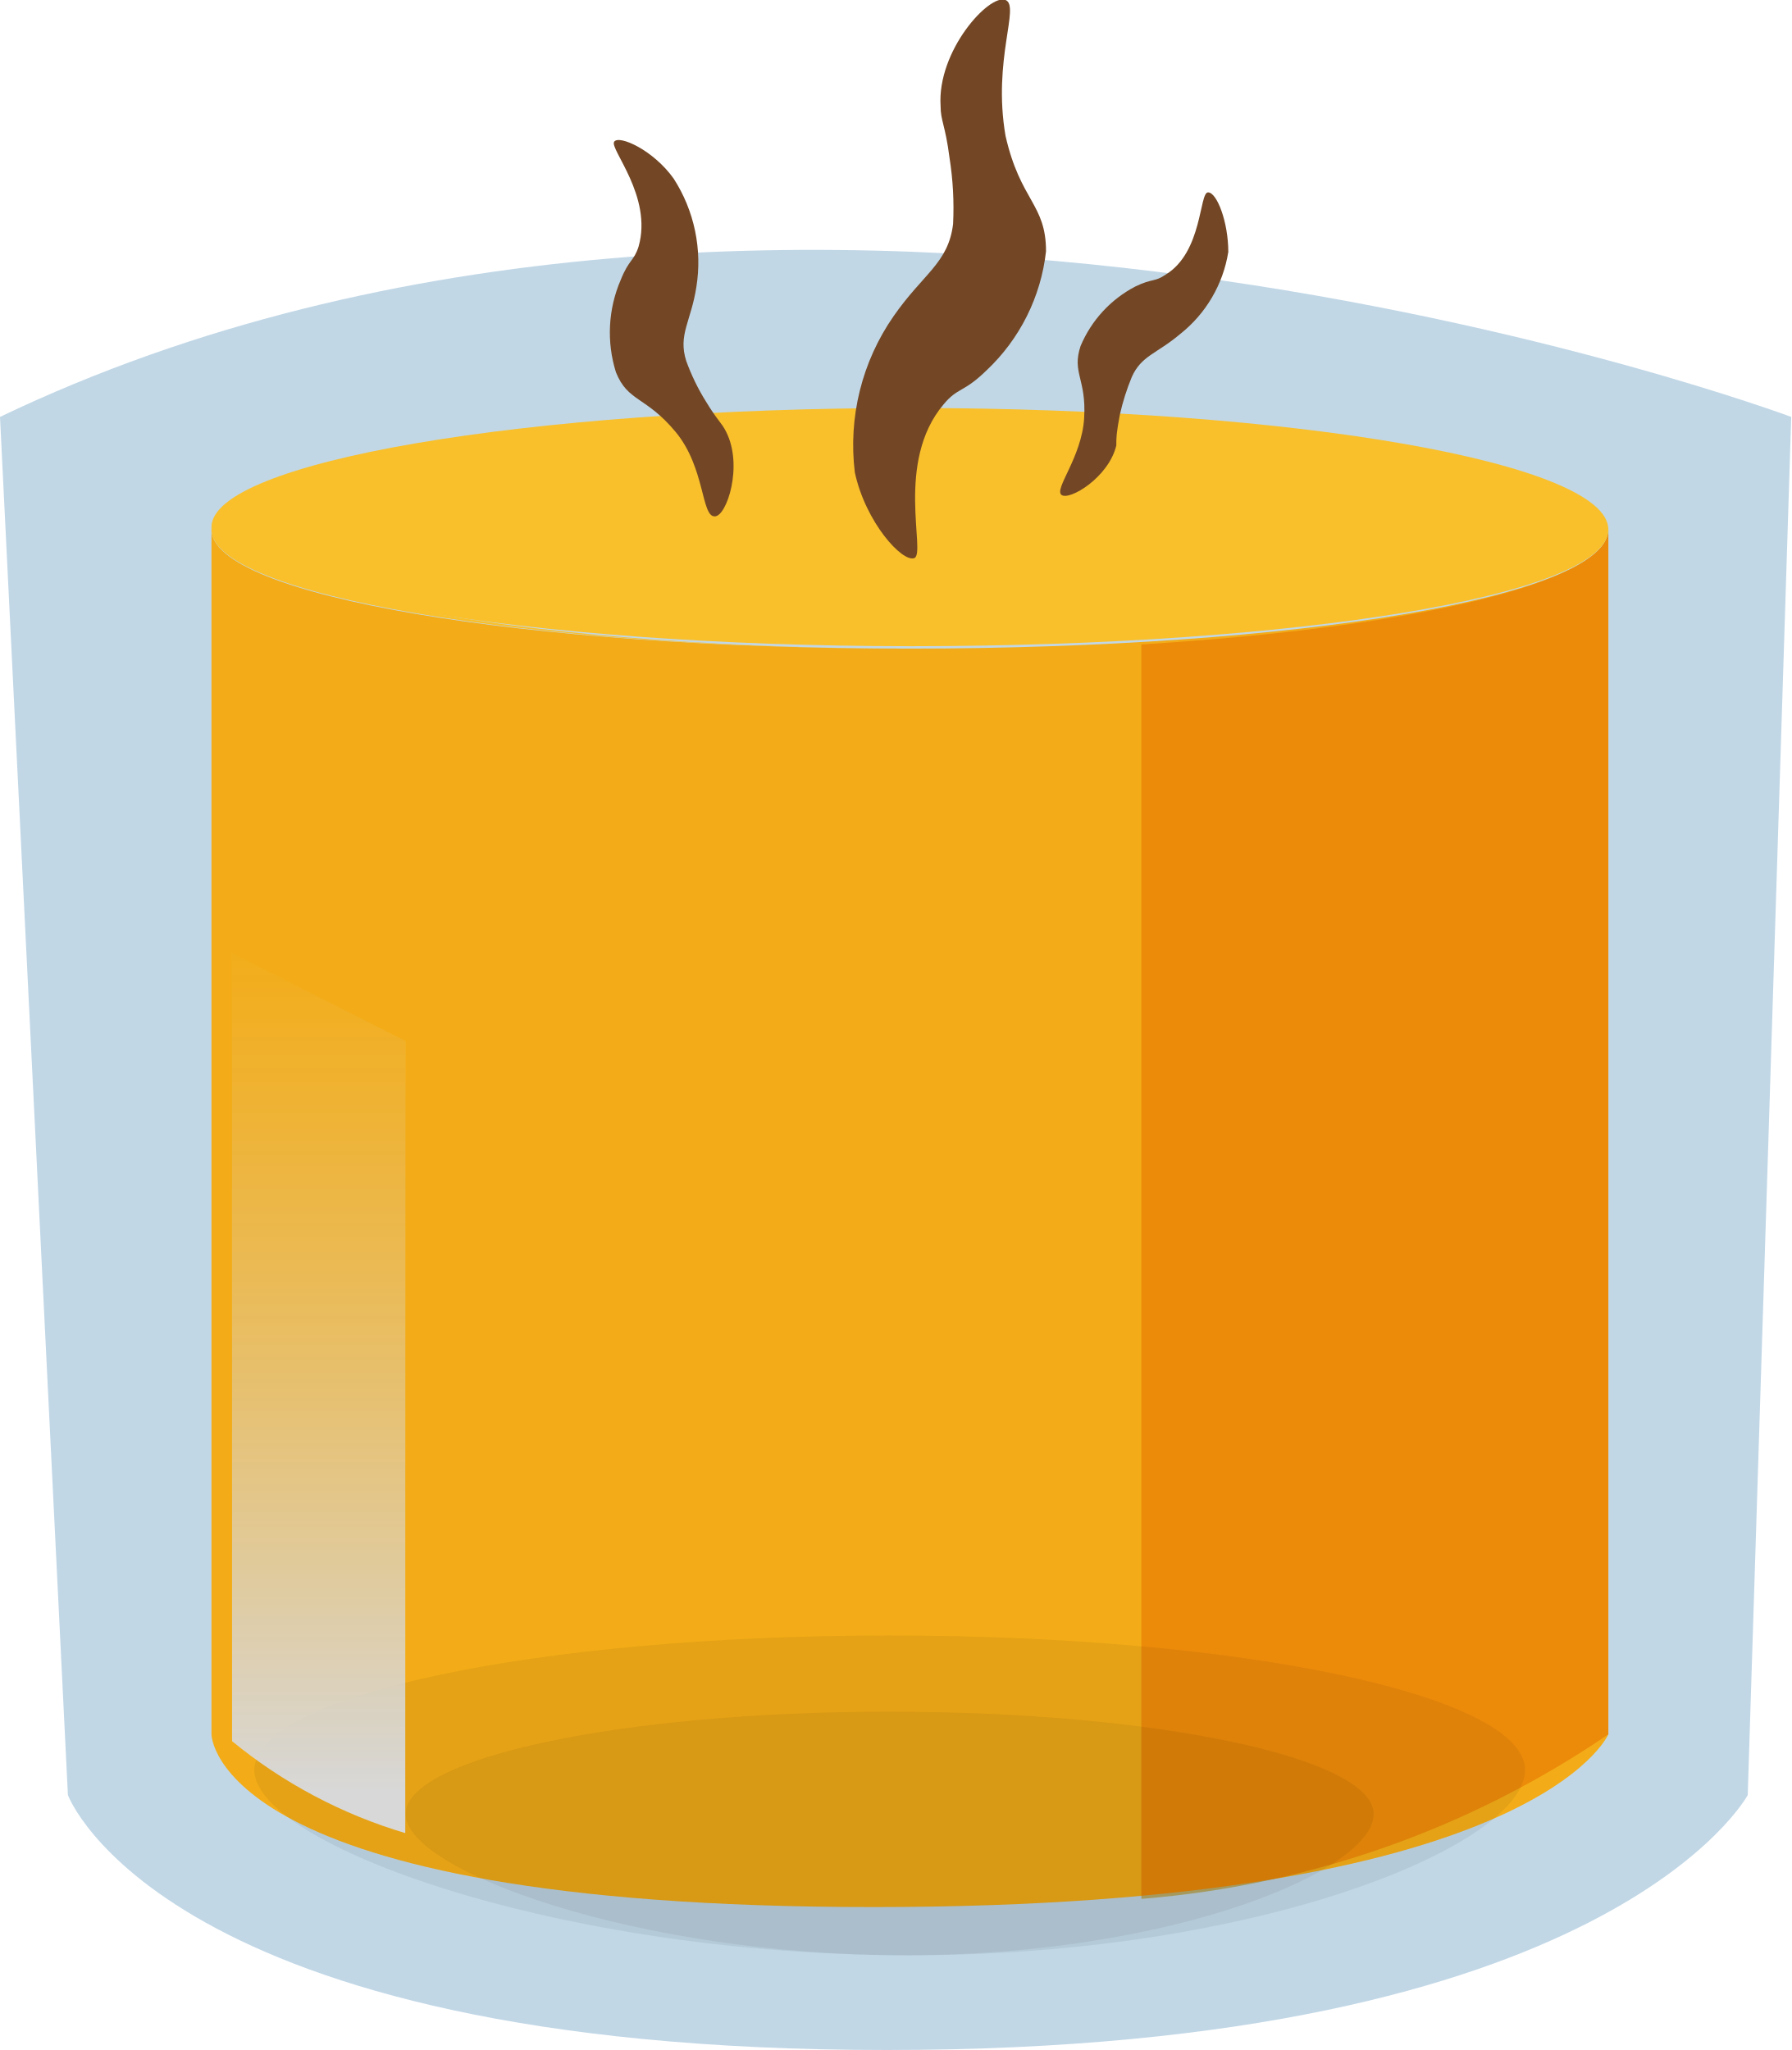
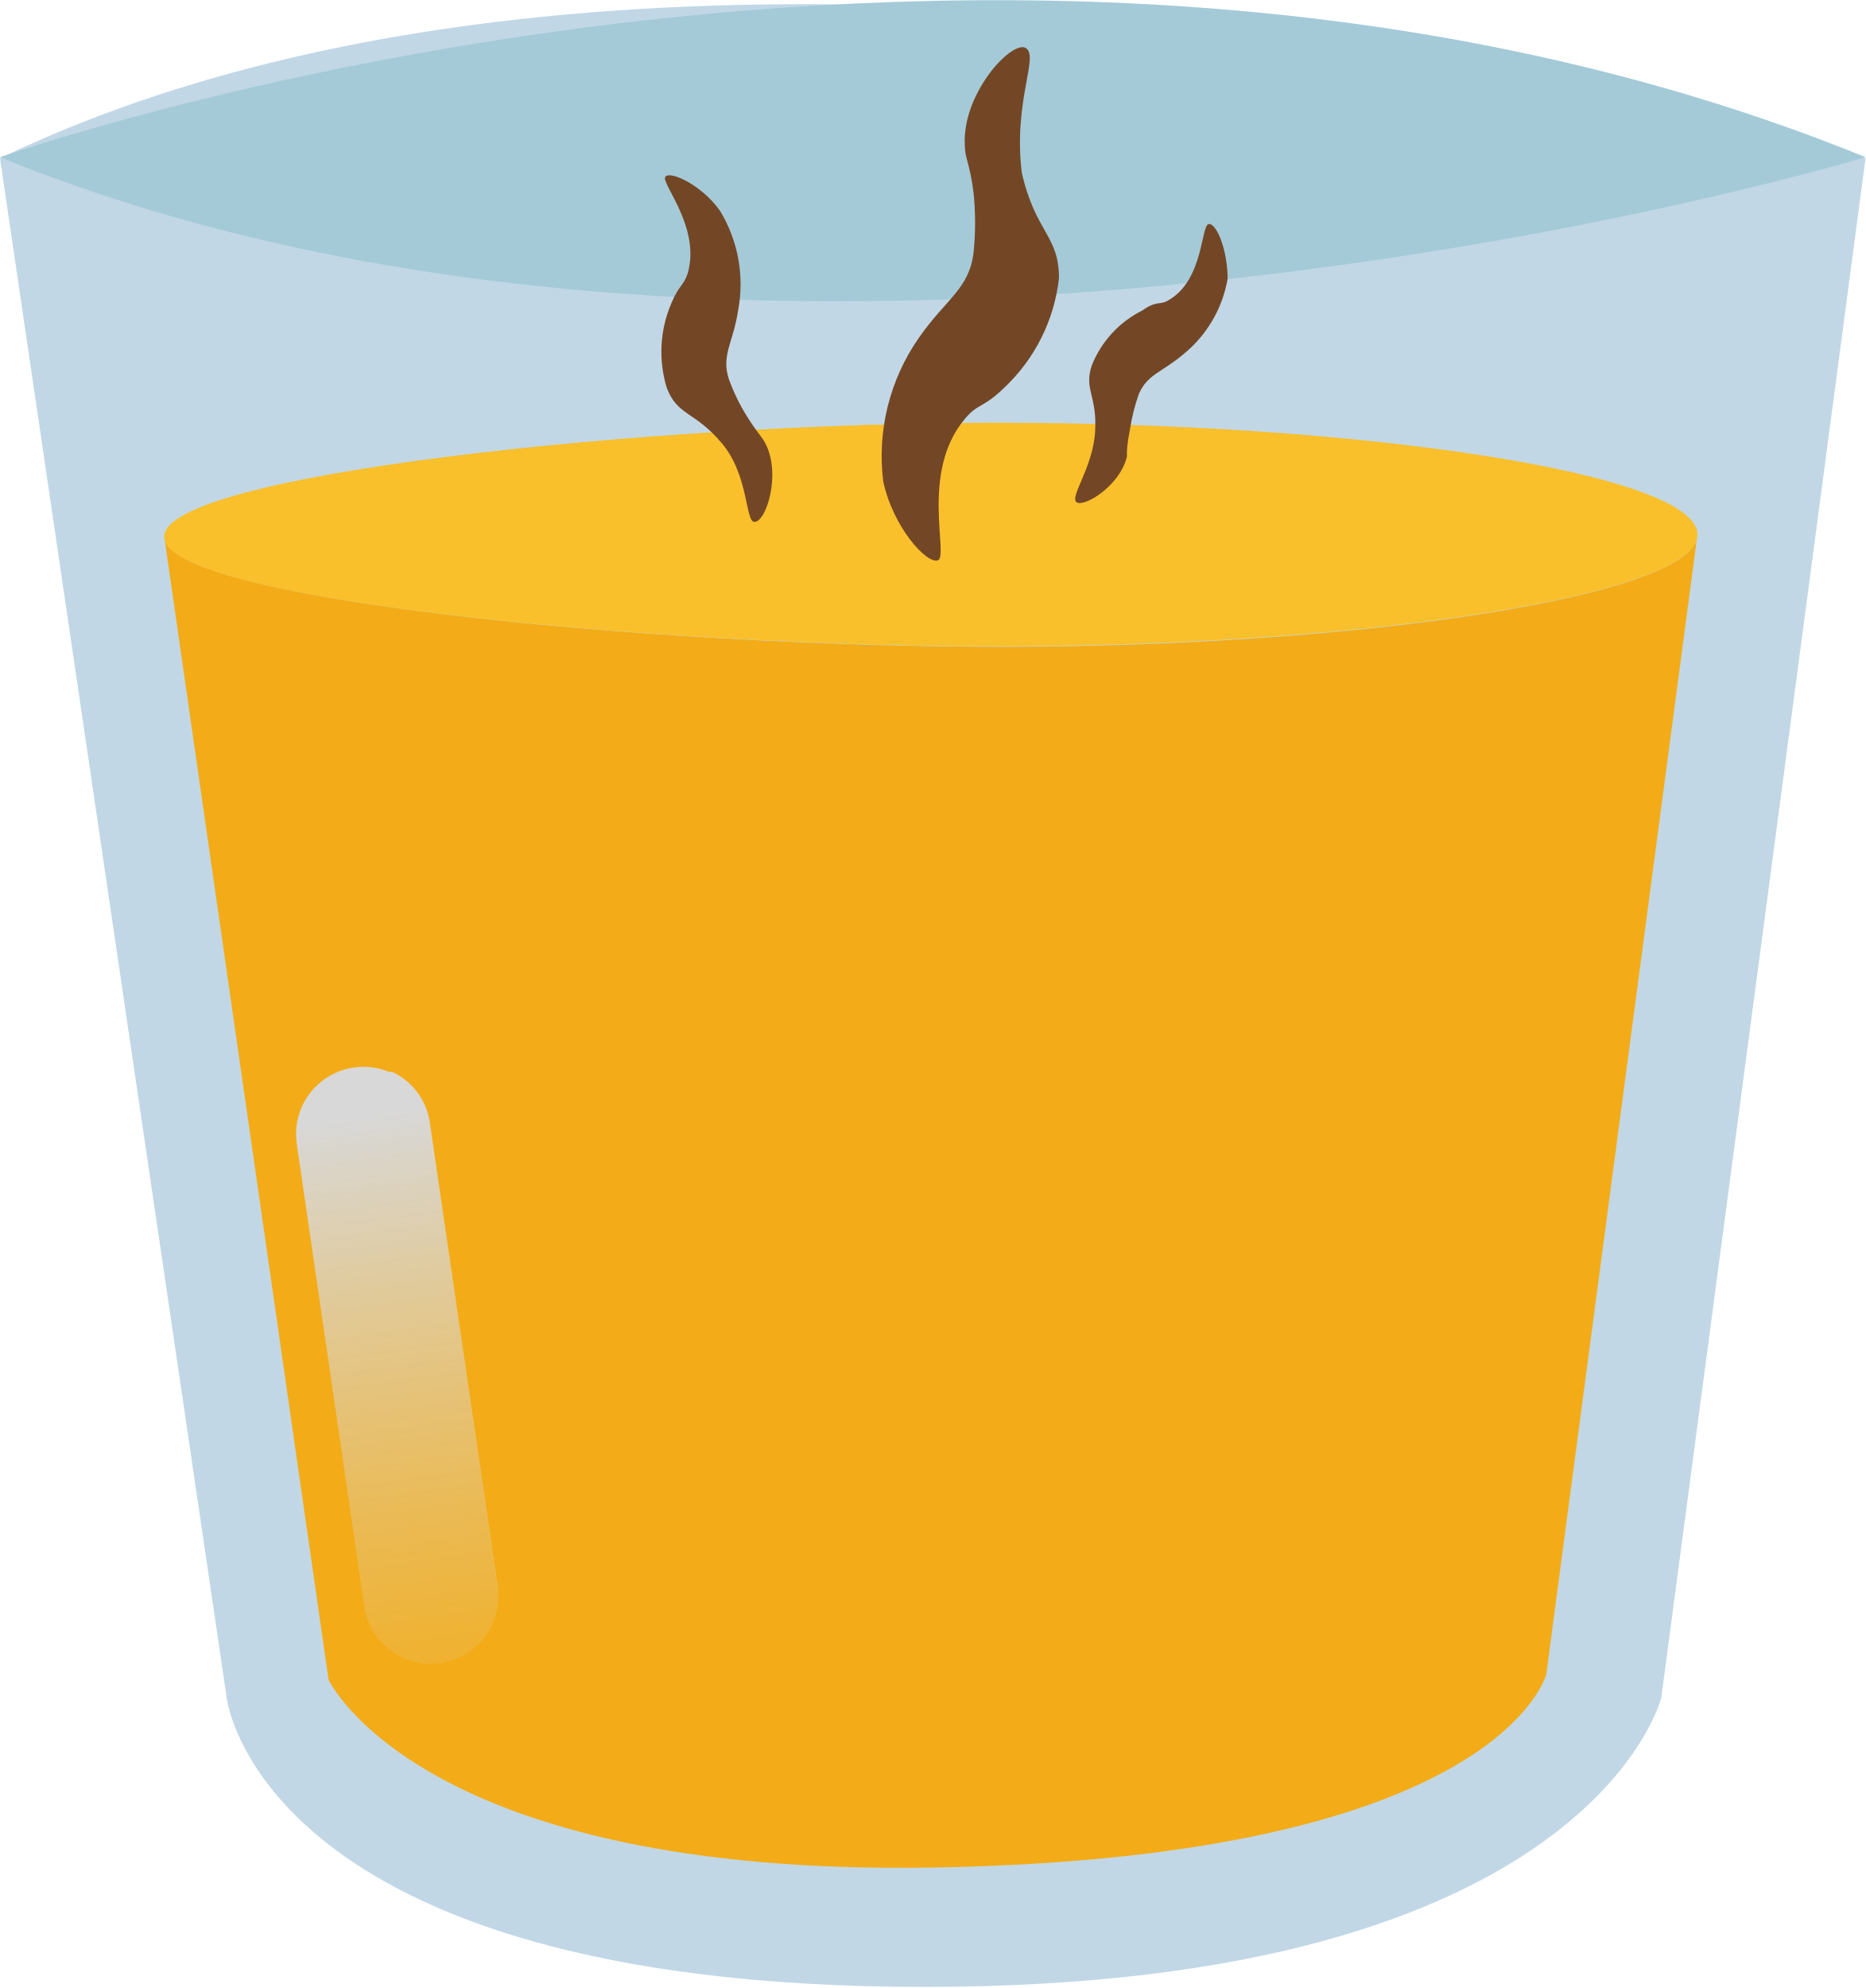
- <svg xmlns="http://www.w3.org/2000/svg" viewBox="0 0 30.07 34.42">
+ <svg xmlns="http://www.w3.org/2000/svg" viewBox="0 0 34.07 36.3">
  <defs>
-     <style>.cls-1{mask:url(#mask);filter:url(#luminosity-noclip-2);}.cls-2,.cls-6,.cls-8{mix-blend-mode:multiply;}.cls-2{fill:url(#linear-gradient);}.cls-3{isolation:isolate;}.cls-4{fill:#c1d7e6;}.cls-5,.cls-6{fill:#f3ac17;}.cls-6{opacity:0.6;}.cls-7{fill:#f9c02c;}.cls-8{fill:#ccc;opacity:0.3;}.cls-9{mask:url(#mask-2);}.cls-10{fill:#d8d8d8;mix-blend-mode:overlay;}.cls-11{fill:#734725;}.cls-12{filter:url(#luminosity-noclip);}</style>
-     <filter id="luminosity-noclip" x="3.89" y="-8238.25" width="2.92" height="32766" filterUnits="userSpaceOnUse" color-interpolation-filters="sRGB">
+     <style>.cls-1{mask:url(#mask);filter:url(#luminosity-noclip-2);}.cls-2{mix-blend-mode:multiply;fill:url(#linear-gradient);}.cls-3{isolation:isolate;}.cls-4{fill:#c1d7e6;}.cls-5{fill:#a4cad8;}.cls-6{fill:#f3ac17;}.cls-7{fill:#f9c02c;}.cls-8{mask:url(#mask-2);}.cls-9{fill:#d8d8d8;mix-blend-mode:overlay;}.cls-10{fill:#734725;}.cls-11{filter:url(#luminosity-noclip);}</style>
+     <filter id="luminosity-noclip" x="4.78" y="-8185.45" width="4.6" height="32766" filterUnits="userSpaceOnUse" color-interpolation-filters="sRGB">
      <feFlood flood-color="#fff" result="bg" />
      <feBlend in="SourceGraphic" in2="bg" />
    </filter>
-     <mask id="mask" x="3.89" y="-8238.25" width="2.92" height="32766" maskUnits="userSpaceOnUse">
-       <g class="cls-12" />
+     <mask id="mask" x="4.78" y="-8185.45" width="4.6" height="32766" maskUnits="userSpaceOnUse">
+       <g class="cls-11" />
    </mask>
-     <linearGradient id="linear-gradient" x1="5.35" y1="11.6" x2="5.35" y2="30.36" gradientTransform="matrix(1, 0, 0, -1, 0, 45.6)" gradientUnits="userSpaceOnUse">
+     <linearGradient id="linear-gradient" x1="-213.32" y1="-76.77" x2="-213.32" y2="-60.96" gradientTransform="matrix(-0.99, 0.14, 0.14, 0.99, -194, 122.95)" gradientUnits="userSpaceOnUse">
      <stop offset="0.21" stop-color="#fff" />
      <stop offset="0.24" stop-color="#f1f1f1" />
      <stop offset="0.46" stop-color="#9c9c9c" />
      <stop offset="0.65" stop-color="#595959" />
      <stop offset="0.81" stop-color="#292929" />
      <stop offset="0.93" stop-color="#0b0b0b" />
      <stop offset="1" />
    </linearGradient>
-     <filter id="luminosity-noclip-2" x="3.89" y="15.48" width="2.92" height="18.75" filterUnits="userSpaceOnUse" color-interpolation-filters="sRGB">
+     <filter id="luminosity-noclip-2" x="4.78" y="15.77" width="4.6" height="15.98" filterUnits="userSpaceOnUse" color-interpolation-filters="sRGB">
      <feFlood flood-color="#fff" result="bg" />
      <feBlend in="SourceGraphic" in2="bg" />
    </filter>
-     <mask id="mask-2" x="3.89" y="15.48" width="2.92" height="18.75" maskUnits="userSpaceOnUse">
+     <mask id="mask-2" x="4.78" y="15.77" width="4.6" height="15.98" maskUnits="userSpaceOnUse">
      <g class="cls-1">
-         <path class="cls-2" d="M6.81,15.48,3.89,16V34.23a21.89,21.89,0,0,1,2.92-.45Z" />
+         <path class="cls-2" d="M7,31.75,9.38,31,7.16,15.77a18,18,0,0,1-2.38.72Z" />
      </g>
    </mask>
  </defs>
  <g class="cls-3">
    <g id="레이어_2" data-name="레이어 2">
      <g id="레이어_3" data-name="레이어 3">
-         <path class="cls-4" d="M1.14,30.14s1.58,4.28,13.74,4.28,14.46-4.28,14.46-4.28L30.07,7S13.17.69,0,7Z" />
-         <path class="cls-5" d="M27,29.12V8.89h0c0,1.13-5.25,2-11.74,2S3.55,10,3.55,8.89h0V29.12s0,2.9,11.11,2.9S27,29.12,27,29.12Z" />
-         <path class="cls-6" d="M19.19,31.88A16.18,16.18,0,0,0,27,29.12V8.89h0c0,.89-3.27,1.65-7.84,1.93V31.88Z" />
-         <path class="cls-7" d="M15.29,6.85c-6.48,0-11.74.91-11.74,2s5.26,2,11.74,2S27,10,27,8.89,21.78,6.85,15.29,6.85Z" />
-         <path class="cls-7" d="M4,8.89c0-1.12,5.14-2,11.52-2h-.23c-6.48,0-11.74.91-11.74,2s5.26,2,11.74,2h.23C9.14,10.91,4,10,4,8.89Z" />
-         <path class="cls-8" d="M25.6,29.72c0,1.25-4.44,3.11-10.33,3.11s-11-1.86-11-3.11S9,27.46,14.93,27.46,25.6,28.47,25.6,29.72Z" />
-         <path class="cls-8" d="M23.06,30.46c0,.95-3.38,2.37-7.87,2.37s-8.38-1.42-8.38-2.37,3.64-1.72,8.12-1.72S23.06,29.51,23.06,30.46Z" />
-         <g class="cls-9">
-           <path class="cls-10" d="M6.81,17.48,3.89,16V29.23a8.33,8.33,0,0,0,2.92,1.55Z" />
+         <path class="cls-4" d="M4.14,31s.58,5.28,12.74,5.28S30.34,31,30.34,31L34.07,2.89S13.17-3.44,0,2.89Z" />
+         <path class="cls-5" d="M0,2.87s18.22-6.45,34.07,0C34.07,2.87,14.51,8.79,0,2.87Z" />
+         <path class="cls-6" d="M28.24,30.57,31,9.76h0c0,1.13-6.22,2.05-12.71,2.05S3,10.93,3,9.8H3L6,30.67s1.67,3.6,11.08,3.43C27.41,33.91,28.24,30.57,28.24,30.57Z" />
+         <path class="cls-7" d="M18.29,7.72C11.81,7.72,3,8.67,3,9.8s8.78,2,15.26,2S31,10.89,31,9.76,24.78,7.72,18.29,7.72Z" />
+         <path class="cls-7" d="M3.48,9.8c0-1.12,8.66-2.06,15-2.08h-.23C11.81,7.72,3,8.67,3,9.8s8.78,2,15.26,2h.23C12.14,11.79,3.48,10.92,3.48,9.8Z" />
+         <g class="cls-8">
+           <path class="cls-9" d="M7.48,30.32h0A1.23,1.23,0,0,0,9.09,29L7.85,20.5a1.21,1.21,0,0,0-.69-.93l-.06,0a1.23,1.23,0,0,0-1.68,1.32l1.24,8.48A1.23,1.23,0,0,0,7.48,30.32Z" />
        </g>
-         <path class="cls-11" d="M16.88,0c-.27-.11-1.15.85-1.09,1.78,0,.25.08.32.15.87A5.42,5.42,0,0,1,16,3.76c-.08.66-.5.83-1,1.55a3.79,3.79,0,0,0-.65,2.62c.18.84.8,1.52,1,1.44s-.33-1.61.49-2.58c.24-.29.33-.19.72-.57a3.24,3.24,0,0,0,1-2c0-.8-.43-.84-.68-1.94C16.66,1,17.13.1,16.88,0Z" />
-         <path class="cls-11" d="M17.82,8.31c.13.1.79-.29.92-.83,0-.14,0-.2.06-.52A3.88,3.88,0,0,1,19,6.33c.16-.36.42-.39.81-.72a2.2,2.2,0,0,0,.81-1.38c0-.5-.19-1-.34-1s-.09,1-.71,1.38c-.19.13-.22.06-.51.2a2,2,0,0,0-.92,1c-.15.45.1.55.06,1.21S17.69,8.21,17.82,8.31Z" />
-         <path class="cls-11" d="M12,8.67c.2,0,.48-.85.19-1.42-.08-.16-.14-.18-.34-.51a3.59,3.59,0,0,1-.33-.68c-.14-.44.08-.66.17-1.24A2.6,2.6,0,0,0,11.31,3c-.34-.48-.92-.74-1-.62s.65.92.41,1.76c-.08.25-.16.21-.3.56a2.23,2.23,0,0,0-.08,1.55c.2.5.5.4,1,1S11.77,8.68,12,8.67Z" />
+         <path class="cls-10" d="M18.72.87c-.27-.11-1.15.85-1.1,1.78,0,.24.09.32.16.87a5.35,5.35,0,0,1,0,1.09c-.08.67-.5.84-1,1.56a3.77,3.77,0,0,0-.65,2.62c.18.84.8,1.52,1,1.44s-.33-1.61.49-2.58c.24-.29.33-.19.72-.57a3.24,3.24,0,0,0,1-2c0-.79-.43-.83-.68-1.93C18.5,1.81,19,1,18.72.87Z" />
+         <path class="cls-10" d="M19.66,9.17c.13.1.79-.29.92-.83,0-.14,0-.2.06-.52a3.43,3.43,0,0,1,.16-.63c.16-.36.42-.39.81-.72a2.27,2.27,0,0,0,.81-1.38c0-.5-.19-1-.34-1s-.09,1-.72,1.38c-.18.12-.22,0-.5.2a1.91,1.91,0,0,0-.92,1c-.15.44.1.55.06,1.21S19.53,9.07,19.66,9.17Z" />
+         <path class="cls-10" d="M13.78,9.53c.21,0,.49-.86.2-1.43-.08-.15-.14-.18-.34-.5a3.59,3.59,0,0,1-.33-.68c-.14-.44.08-.66.17-1.25a2.58,2.58,0,0,0-.33-1.82c-.34-.48-.92-.74-1-.62s.65.92.41,1.76c-.08.24-.16.21-.3.55a2.24,2.24,0,0,0-.08,1.55c.2.51.5.41,1,1S13.61,9.54,13.78,9.53Z" />
      </g>
    </g>
  </g>
</svg>
